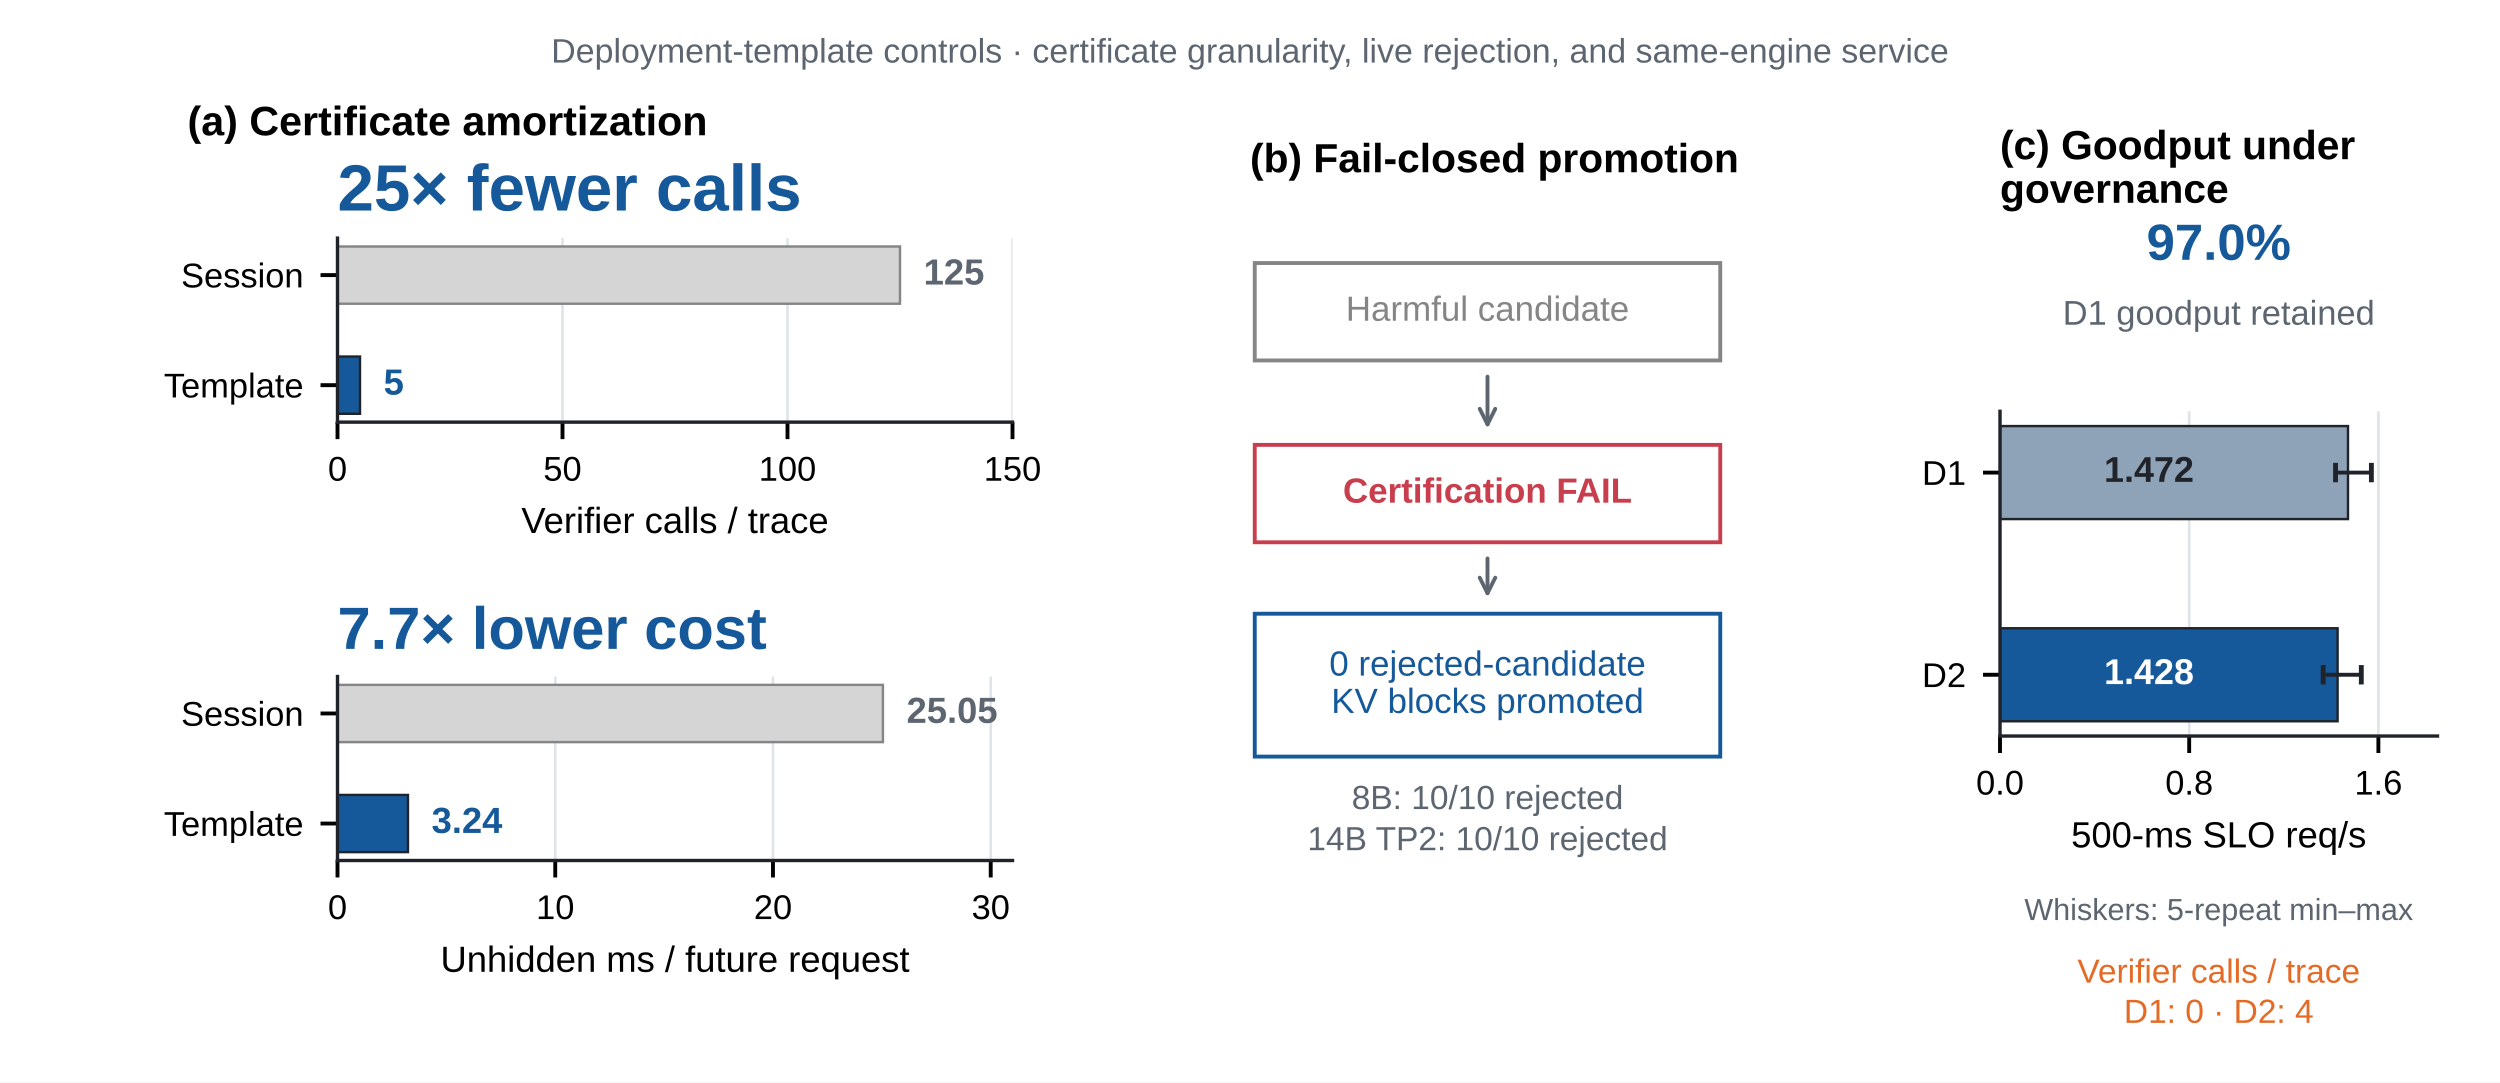
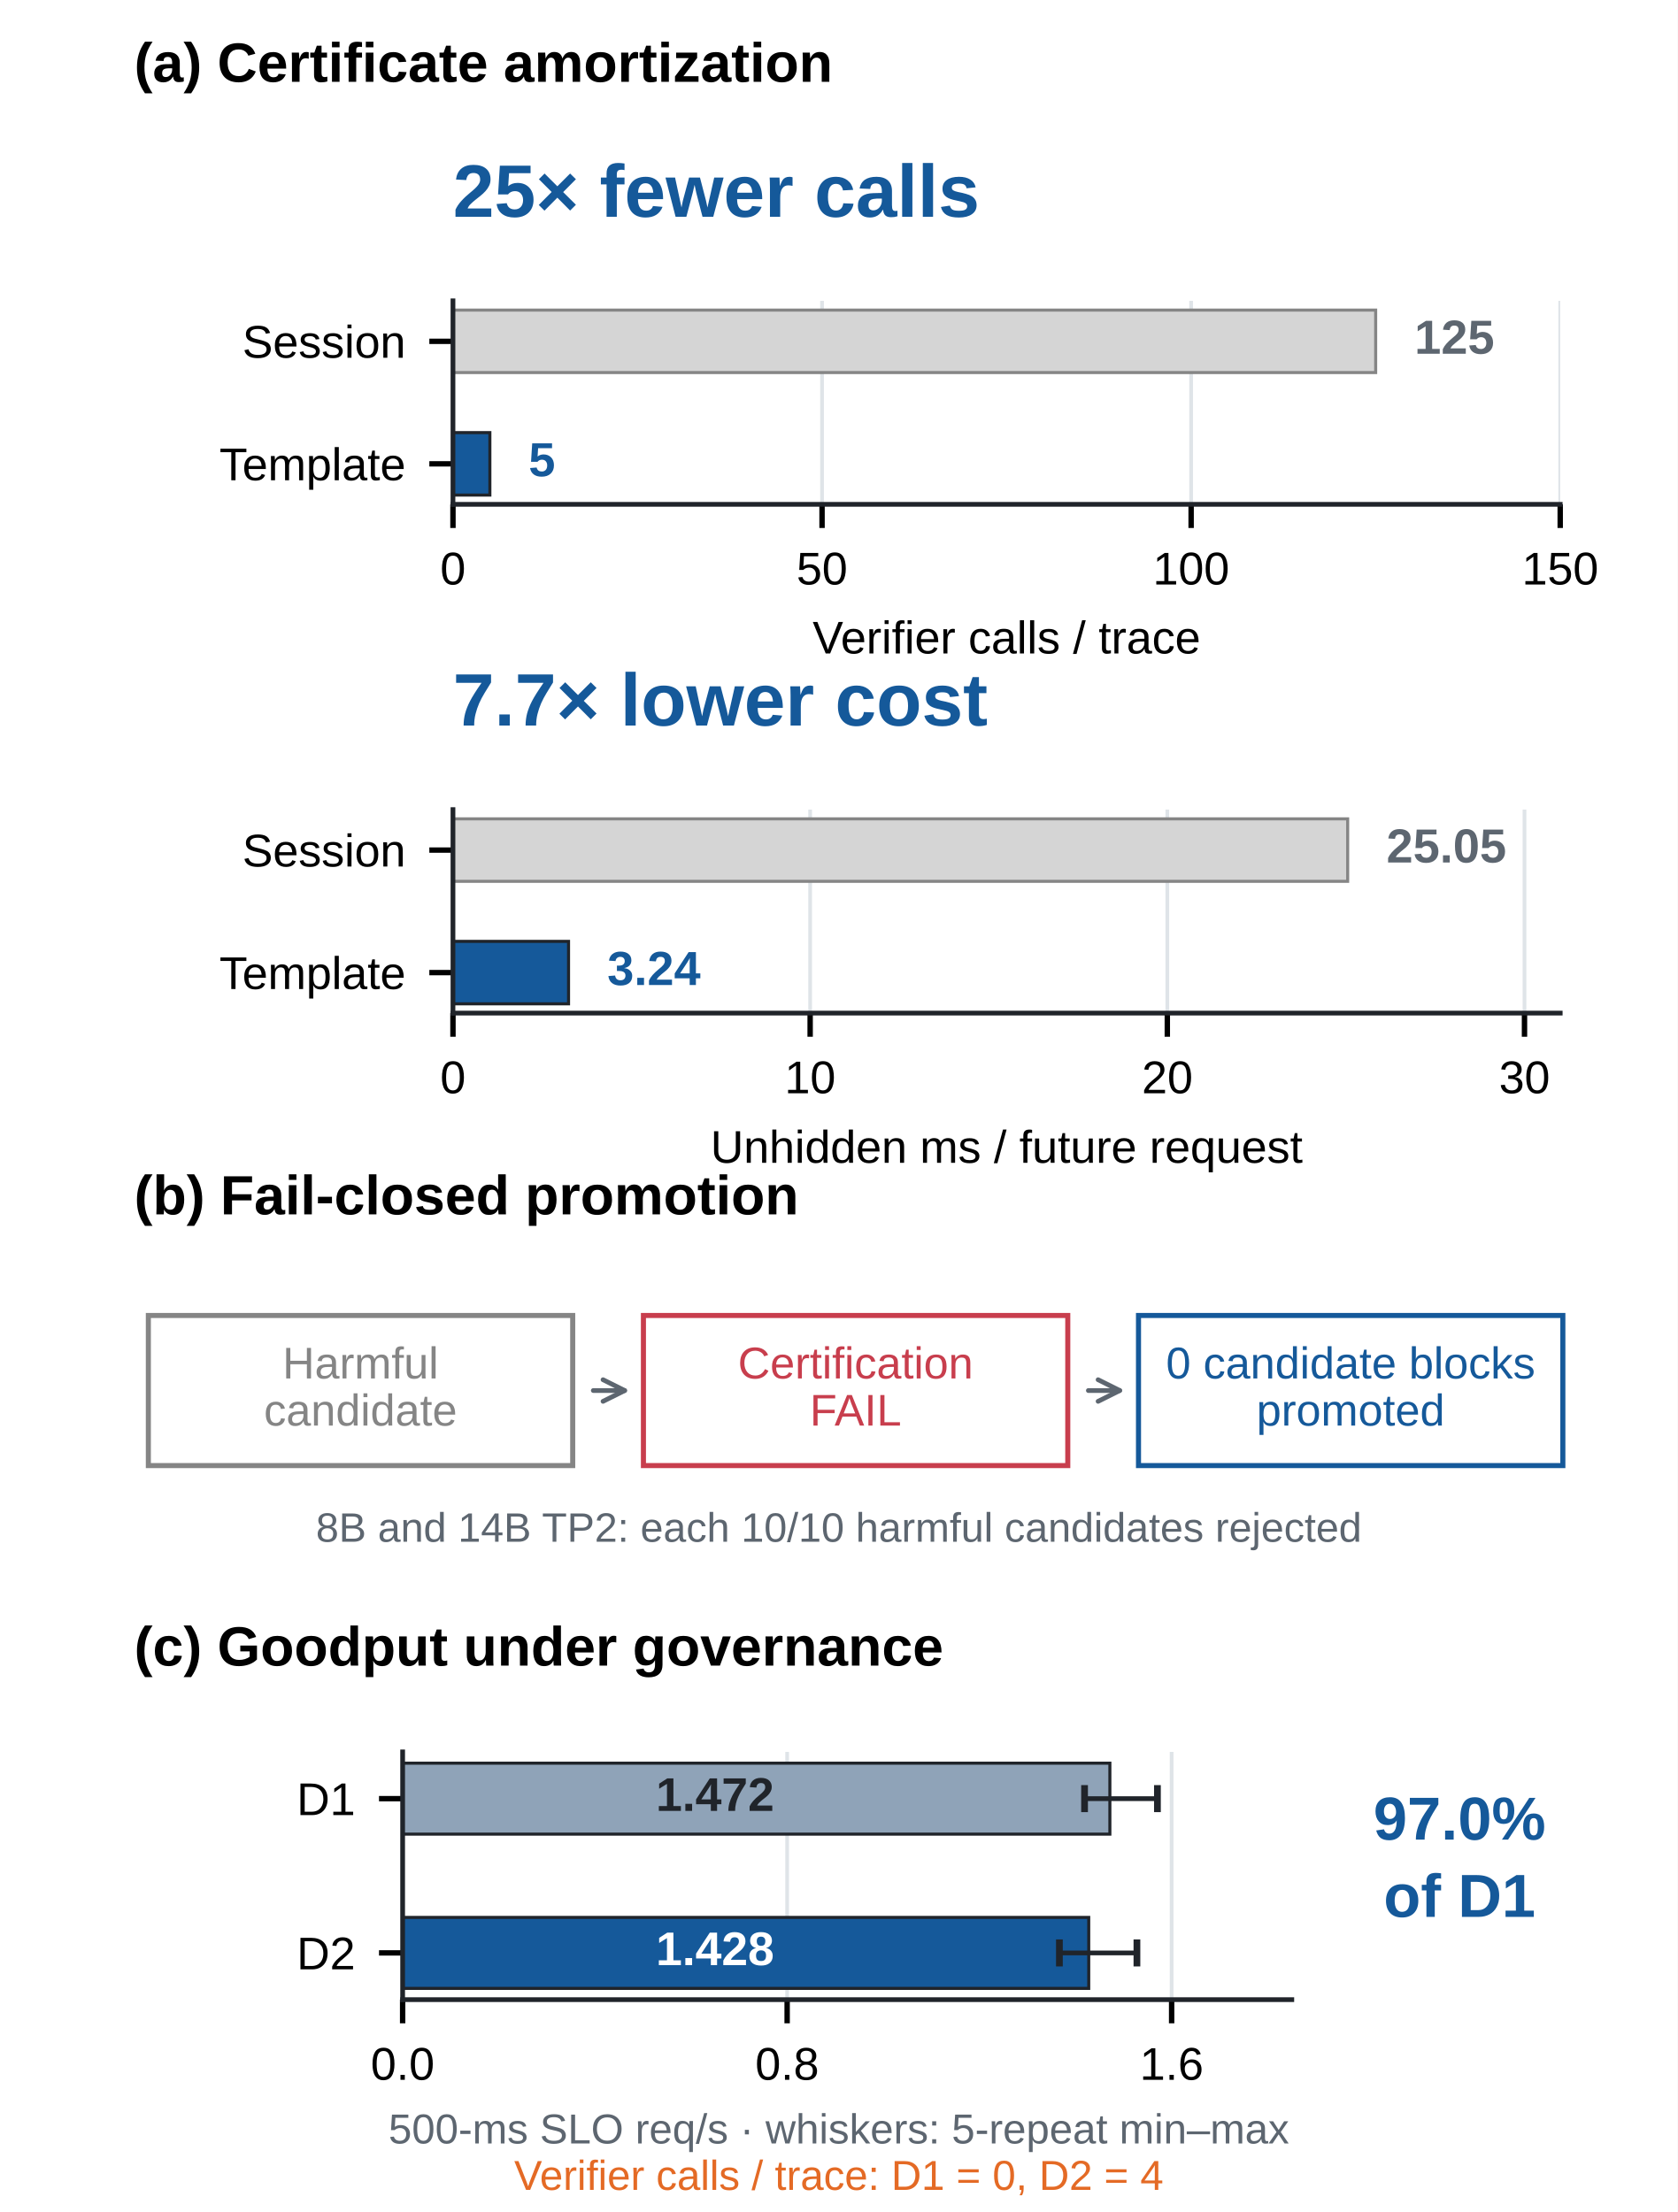
- <svg xmlns="http://www.w3.org/2000/svg" xmlns:xlink="http://www.w3.org/1999/xlink" width="515.52pt" height="223.2pt" viewBox="0 0 515.52 223.2" version="1.1">
+ <svg xmlns="http://www.w3.org/2000/svg" xmlns:xlink="http://www.w3.org/1999/xlink" width="248.4pt" height="327.6pt" viewBox="0 0 248.4 327.6" version="1.1">
  <defs>
    <style type="text/css">*{stroke-linejoin: round; stroke-linecap: butt}</style>
  </defs>
  <g id="figure_1">
    <g id="patch_1">
-       <path d="M 0 223.2 L 515.52 223.2 L 515.52 0 L 0 0 z " style="fill: #ffffff" />
+       <path d="M 0 327.6 L 248.4 327.6 L 248.4 0 L 0 0 z " style="fill: #ffffff" />
    </g>
    <g id="axes_1">
      <g id="patch_2">
-         <path d="M 69.595 87.048 L 208.786 87.048 L 208.786 49.104 L 69.595 49.104 z " style="fill: #ffffff" />
+         <path d="M 67.068 74.693 L 231.012 74.693 L 231.012 44.554 L 67.068 44.554 z " style="fill: #ffffff" />
      </g>
      <g id="matplotlib.axis_1">
        <g id="xtick_1">
          <g id="line2d_1">
-             <path d="M 69.595 87.048 L 69.595 49.104 " clip-path="url(#p6c7be4e665)" style="fill: none; stroke: #dfe4e8; stroke-width: 0.55; stroke-linecap: square" />
+             <path d="M 67.068 74.693 L 67.068 44.554 " clip-path="url(#p8535d02695)" style="fill: none; stroke: #dfe4e8; stroke-width: 0.55; stroke-linecap: square" />
          </g>
          <g id="line2d_2">
            <defs>
-               <path id="mb047fa1517" d="M 0 0 L 0 3.5 " style="stroke: #000000; stroke-width: 0.8" />
+               <path id="m43509a1892" d="M 0 0 L 0 3.5 " style="stroke: #000000; stroke-width: 0.8" />
            </defs>
            <g>
-               <use xlink:href="#mb047fa1517" x="69.595" y="87.048" style="stroke: #000000; stroke-width: 0.8" />
+               <use xlink:href="#m43509a1892" x="67.068" y="74.693" style="stroke: #000000; stroke-width: 0.8" />
            </g>
          </g>
          <g id="text_1">
-             <text style="font-size: 7.1px; font-family: 'Arial', 'Helvetica', 'DejaVu Sans', sans-serif; text-anchor: middle" x="69.595" y="99.13" transform="rotate(-0 69.5952 99.13005)">0</text>
+             <text style="font-size: 6.8px; font-family: 'Arial', 'Helvetica', 'DejaVu Sans', sans-serif; text-anchor: middle" x="67.068" y="86.56" transform="rotate(-0 67.068 86.56011)">0</text>
          </g>
        </g>
        <g id="xtick_2">
          <g id="line2d_3">
-             <path d="M 115.992 87.048 L 115.992 49.104 " clip-path="url(#p6c7be4e665)" style="fill: none; stroke: #dfe4e8; stroke-width: 0.55; stroke-linecap: square" />
+             <path d="M 121.716 74.693 L 121.716 44.554 " clip-path="url(#p8535d02695)" style="fill: none; stroke: #dfe4e8; stroke-width: 0.55; stroke-linecap: square" />
          </g>
          <g id="line2d_4">
            <g>
-               <use xlink:href="#mb047fa1517" x="115.992" y="87.048" style="stroke: #000000; stroke-width: 0.8" />
+               <use xlink:href="#m43509a1892" x="121.716" y="74.693" style="stroke: #000000; stroke-width: 0.8" />
            </g>
          </g>
          <g id="text_2">
-             <text style="font-size: 7.1px; font-family: 'Arial', 'Helvetica', 'DejaVu Sans', sans-serif; text-anchor: middle" x="115.992" y="99.13" transform="rotate(-0 115.992 99.13005)">50</text>
+             <text style="font-size: 6.8px; font-family: 'Arial', 'Helvetica', 'DejaVu Sans', sans-serif; text-anchor: middle" x="121.716" y="86.56" transform="rotate(-0 121.716 86.56011)">50</text>
          </g>
        </g>
        <g id="xtick_3">
          <g id="line2d_5">
-             <path d="M 162.389 87.048 L 162.389 49.104 " clip-path="url(#p6c7be4e665)" style="fill: none; stroke: #dfe4e8; stroke-width: 0.55; stroke-linecap: square" />
+             <path d="M 176.364 74.693 L 176.364 44.554 " clip-path="url(#p8535d02695)" style="fill: none; stroke: #dfe4e8; stroke-width: 0.55; stroke-linecap: square" />
          </g>
          <g id="line2d_6">
            <g>
-               <use xlink:href="#mb047fa1517" x="162.389" y="87.048" style="stroke: #000000; stroke-width: 0.8" />
+               <use xlink:href="#m43509a1892" x="176.364" y="74.693" style="stroke: #000000; stroke-width: 0.8" />
            </g>
          </g>
          <g id="text_3">
-             <text style="font-size: 7.1px; font-family: 'Arial', 'Helvetica', 'DejaVu Sans', sans-serif; text-anchor: middle" x="162.389" y="99.13" transform="rotate(-0 162.3888 99.13005)">100</text>
+             <text style="font-size: 6.8px; font-family: 'Arial', 'Helvetica', 'DejaVu Sans', sans-serif; text-anchor: middle" x="176.364" y="86.56" transform="rotate(-0 176.364 86.56011)">100</text>
          </g>
        </g>
        <g id="xtick_4">
          <g id="line2d_7">
-             <path d="M 208.786 87.048 L 208.786 49.104 " clip-path="url(#p6c7be4e665)" style="fill: none; stroke: #dfe4e8; stroke-width: 0.55; stroke-linecap: square" />
+             <path d="M 231.012 74.693 L 231.012 44.554 " clip-path="url(#p8535d02695)" style="fill: none; stroke: #dfe4e8; stroke-width: 0.55; stroke-linecap: square" />
          </g>
          <g id="line2d_8">
            <g>
-               <use xlink:href="#mb047fa1517" x="208.786" y="87.048" style="stroke: #000000; stroke-width: 0.8" />
+               <use xlink:href="#m43509a1892" x="231.012" y="74.693" style="stroke: #000000; stroke-width: 0.8" />
            </g>
          </g>
          <g id="text_4">
-             <text style="font-size: 7.1px; font-family: 'Arial', 'Helvetica', 'DejaVu Sans', sans-serif; text-anchor: middle" x="208.786" y="99.13" transform="rotate(-0 208.7856 99.13005)">150</text>
+             <text style="font-size: 6.8px; font-family: 'Arial', 'Helvetica', 'DejaVu Sans', sans-serif; text-anchor: middle" x="231.012" y="86.56" transform="rotate(-0 231.012 86.56011)">150</text>
          </g>
        </g>
        <g id="text_5">
-           <text style="font-size: 7.5px; font-family: 'Arial', 'Helvetica', 'DejaVu Sans', sans-serif; text-anchor: middle" x="139.19" y="109.91" transform="rotate(-0 139.1904 109.9095)">Verifier calls / trace</text>
+           <text style="font-size: 6.8px; font-family: 'Arial', 'Helvetica', 'DejaVu Sans', sans-serif; text-anchor: middle" x="149.04" y="96.779" transform="rotate(-0 149.04 96.77893)">Verifier calls / trace</text>
        </g>
      </g>
      <g id="matplotlib.axis_2">
        <g id="ytick_1">
          <g id="line2d_9">
            <defs>
-               <path id="mfd7babc6c6" d="M 0 0 L -3.5 0 " style="stroke: #000000; stroke-width: 0.8" />
+               <path id="m77e191ebe3" d="M 0 0 L -3.5 0 " style="stroke: #000000; stroke-width: 0.8" />
            </defs>
            <g>
-               <use xlink:href="#mfd7babc6c6" x="69.595" y="56.729" style="stroke: #000000; stroke-width: 0.8" />
+               <use xlink:href="#m77e191ebe3" x="67.068" y="50.551" style="stroke: #000000; stroke-width: 0.8" />
            </g>
          </g>
          <g id="text_6">
-             <text style="font-size: 7.1px; font-family: 'Arial', 'Helvetica', 'DejaVu Sans', sans-serif; text-anchor: end" x="62.595" y="59.27" transform="rotate(-0 62.5952 59.27013)">Session</text>
+             <text style="font-size: 6.8px; font-family: 'Arial', 'Helvetica', 'DejaVu Sans', sans-serif; text-anchor: end" x="60.068" y="52.984" transform="rotate(-0 60.068 52.98425)">Session</text>
          </g>
        </g>
        <g id="ytick_2">
          <g id="line2d_10">
            <g>
-               <use xlink:href="#mfd7babc6c6" x="69.595" y="79.423" style="stroke: #000000; stroke-width: 0.8" />
+               <use xlink:href="#m77e191ebe3" x="67.068" y="68.696" style="stroke: #000000; stroke-width: 0.8" />
            </g>
          </g>
          <g id="text_7">
-             <text style="font-size: 7.1px; font-family: 'Arial', 'Helvetica', 'DejaVu Sans', sans-serif; text-anchor: end" x="62.595" y="81.964" transform="rotate(-0 62.5952 81.96391)">Template</text>
+             <text style="font-size: 6.8px; font-family: 'Arial', 'Helvetica', 'DejaVu Sans', sans-serif; text-anchor: end" x="60.068" y="71.129" transform="rotate(-0 60.068 71.12946)">Template</text>
          </g>
        </g>
      </g>
      <g id="patch_3">
-         <path d="M 69.595 62.629 L 185.587 62.629 L 185.587 50.829 L 69.595 50.829 z " clip-path="url(#p6c7be4e665)" style="fill: #d5d5d5; stroke: #858585; stroke-width: 0.5; stroke-linejoin: miter" />
+         <path d="M 67.068 55.178 L 203.688 55.178 L 203.688 45.924 L 67.068 45.924 z " clip-path="url(#p8535d02695)" style="fill: #d5d5d5; stroke: #858585; stroke-width: 0.45; stroke-linejoin: miter" />
      </g>
      <g id="patch_4">
-         <path d="M 69.595 85.323 L 74.235 85.323 L 74.235 73.523 L 69.595 73.523 z " clip-path="url(#p6c7be4e665)" style="fill: #15599a; stroke: #20242a; stroke-width: 0.5; stroke-linejoin: miter" />
+         <path d="M 67.068 73.323 L 72.533 73.323 L 72.533 64.069 L 67.068 64.069 z " clip-path="url(#p8535d02695)" style="fill: #15599a; stroke: #20242a; stroke-width: 0.45; stroke-linejoin: miter" />
      </g>
      <g id="patch_5">
-         <path d="M 69.595 87.048 L 69.595 49.104 " style="fill: none; stroke: #20242a; stroke-width: 0.7; stroke-linejoin: miter; stroke-linecap: square" />
+         <path d="M 67.068 74.693 L 67.068 44.554 " style="fill: none; stroke: #20242a; stroke-width: 0.7; stroke-linejoin: miter; stroke-linecap: square" />
      </g>
      <g id="patch_6">
-         <path d="M 69.595 87.048 L 208.786 87.048 " style="fill: none; stroke: #20242a; stroke-width: 0.7; stroke-linejoin: miter; stroke-linecap: square" />
+         <path d="M 67.068 74.693 L 231.012 74.693 " style="fill: none; stroke: #20242a; stroke-width: 0.7; stroke-linejoin: miter; stroke-linecap: square" />
      </g>
      <g id="text_8">
-         <text style="font-weight: 700; font-size: 7.5px; font-family: 'Arial', 'Helvetica', 'DejaVu Sans', sans-serif; text-anchor: start; fill: #5d6670" x="190.459" y="58.673" transform="rotate(-0 190.4589 58.67325)">125</text>
+         <text style="font-weight: 700; font-size: 7.1px; font-family: 'Arial', 'Helvetica', 'DejaVu Sans', sans-serif; text-anchor: start; fill: #5d6670" x="209.426" y="52.391" transform="rotate(-0 209.426 52.39105)">125</text>
      </g>
      <g id="text_9">
-         <text style="font-weight: 700; font-size: 7.5px; font-family: 'Arial', 'Helvetica', 'DejaVu Sans', sans-serif; text-anchor: start; fill: #15599a" x="79.107" y="81.367" transform="rotate(-0 79.10654 81.36703)">5</text>
-       </g>
-       <g id="text_10">
-         <text style="font-weight: 700; font-size: 13.5px; font-family: 'Arial', 'Helvetica', 'DejaVu Sans', sans-serif; text-anchor: start; fill: #15599a" x="69.595" y="43.412" transform="rotate(-0 69.5952 43.4124)">25× fewer calls</text>
+         <text style="font-weight: 700; font-size: 7.1px; font-family: 'Arial', 'Helvetica', 'DejaVu Sans', sans-serif; text-anchor: start; fill: #15599a" x="78.271" y="70.536" transform="rotate(-0 78.27084 70.53626)">5</text>
      </g>
    </g>
    <g id="axes_2">
      <g id="patch_7">
-         <path d="M 69.595 177.444 L 208.786 177.444 L 208.786 139.5 L 69.595 139.5 z " style="fill: #ffffff" />
+         <path d="M 67.068 150.041 L 231.012 150.041 L 231.012 119.902 L 67.068 119.902 z " style="fill: #ffffff" />
      </g>
      <g id="matplotlib.axis_3">
        <g id="xtick_5">
          <g id="line2d_11">
-             <path d="M 69.595 177.444 L 69.595 139.5 " clip-path="url(#p85c3070353)" style="fill: none; stroke: #dfe4e8; stroke-width: 0.55; stroke-linecap: square" />
+             <path d="M 67.068 150.041 L 67.068 119.902 " clip-path="url(#pfb1936b57d)" style="fill: none; stroke: #dfe4e8; stroke-width: 0.55; stroke-linecap: square" />
          </g>
          <g id="line2d_12">
            <g>
-               <use xlink:href="#mb047fa1517" x="69.595" y="177.444" style="stroke: #000000; stroke-width: 0.8" />
-             </g>
-           </g>
-           <g id="text_11">
-             <text style="font-size: 7.1px; font-family: 'Arial', 'Helvetica', 'DejaVu Sans', sans-serif; text-anchor: middle" x="69.595" y="189.526" transform="rotate(-0 69.5952 189.526)">0</text>
+               <use xlink:href="#m43509a1892" x="67.068" y="150.041" style="stroke: #000000; stroke-width: 0.8" />
+             </g>
+           </g>
+           <g id="text_10">
+             <text style="font-size: 6.8px; font-family: 'Arial', 'Helvetica', 'DejaVu Sans', sans-serif; text-anchor: middle" x="67.068" y="161.908" transform="rotate(-0 67.068 161.9081)">0</text>
          </g>
        </g>
        <g id="xtick_6">
          <g id="line2d_13">
-             <path d="M 114.495 177.444 L 114.495 139.5 " clip-path="url(#p85c3070353)" style="fill: none; stroke: #dfe4e8; stroke-width: 0.55; stroke-linecap: square" />
+             <path d="M 119.953 150.041 L 119.953 119.902 " clip-path="url(#pfb1936b57d)" style="fill: none; stroke: #dfe4e8; stroke-width: 0.55; stroke-linecap: square" />
          </g>
          <g id="line2d_14">
            <g>
-               <use xlink:href="#mb047fa1517" x="114.495" y="177.444" style="stroke: #000000; stroke-width: 0.8" />
-             </g>
-           </g>
-           <g id="text_12">
-             <text style="font-size: 7.1px; font-family: 'Arial', 'Helvetica', 'DejaVu Sans', sans-serif; text-anchor: middle" x="114.495" y="189.526" transform="rotate(-0 114.4953 189.526)">10</text>
+               <use xlink:href="#m43509a1892" x="119.953" y="150.041" style="stroke: #000000; stroke-width: 0.8" />
+             </g>
+           </g>
+           <g id="text_11">
+             <text style="font-size: 6.8px; font-family: 'Arial', 'Helvetica', 'DejaVu Sans', sans-serif; text-anchor: middle" x="119.953" y="161.908" transform="rotate(-0 119.9532 161.9081)">10</text>
          </g>
        </g>
        <g id="xtick_7">
          <g id="line2d_15">
-             <path d="M 159.395 177.444 L 159.395 139.5 " clip-path="url(#p85c3070353)" style="fill: none; stroke: #dfe4e8; stroke-width: 0.55; stroke-linecap: square" />
+             <path d="M 172.838 150.041 L 172.838 119.902 " clip-path="url(#pfb1936b57d)" style="fill: none; stroke: #dfe4e8; stroke-width: 0.55; stroke-linecap: square" />
          </g>
          <g id="line2d_16">
            <g>
-               <use xlink:href="#mb047fa1517" x="159.395" y="177.444" style="stroke: #000000; stroke-width: 0.8" />
-             </g>
-           </g>
-           <g id="text_13">
-             <text style="font-size: 7.1px; font-family: 'Arial', 'Helvetica', 'DejaVu Sans', sans-serif; text-anchor: middle" x="159.395" y="189.526" transform="rotate(-0 159.3955 189.526)">20</text>
+               <use xlink:href="#m43509a1892" x="172.838" y="150.041" style="stroke: #000000; stroke-width: 0.8" />
+             </g>
+           </g>
+           <g id="text_12">
+             <text style="font-size: 6.8px; font-family: 'Arial', 'Helvetica', 'DejaVu Sans', sans-serif; text-anchor: middle" x="172.838" y="161.908" transform="rotate(-0 172.8383 161.9081)">20</text>
          </g>
        </g>
        <g id="xtick_8">
          <g id="line2d_17">
-             <path d="M 204.296 177.444 L 204.296 139.5 " clip-path="url(#p85c3070353)" style="fill: none; stroke: #dfe4e8; stroke-width: 0.55; stroke-linecap: square" />
+             <path d="M 225.723 150.041 L 225.723 119.902 " clip-path="url(#pfb1936b57d)" style="fill: none; stroke: #dfe4e8; stroke-width: 0.55; stroke-linecap: square" />
          </g>
          <g id="line2d_18">
            <g>
-               <use xlink:href="#mb047fa1517" x="204.296" y="177.444" style="stroke: #000000; stroke-width: 0.8" />
-             </g>
-           </g>
-           <g id="text_14">
-             <text style="font-size: 7.1px; font-family: 'Arial', 'Helvetica', 'DejaVu Sans', sans-serif; text-anchor: middle" x="204.296" y="189.526" transform="rotate(-0 204.2956 189.526)">30</text>
-           </g>
-         </g>
-         <g id="text_15">
-           <text style="font-size: 7.5px; font-family: 'Arial', 'Helvetica', 'DejaVu Sans', sans-serif; text-anchor: middle" x="139.19" y="200.397" transform="rotate(-0 139.1904 200.3969)">Unhidden ms / future request</text>
+               <use xlink:href="#m43509a1892" x="225.723" y="150.041" style="stroke: #000000; stroke-width: 0.8" />
+             </g>
+           </g>
+           <g id="text_13">
+             <text style="font-size: 6.8px; font-family: 'Arial', 'Helvetica', 'DejaVu Sans', sans-serif; text-anchor: middle" x="225.723" y="161.908" transform="rotate(-0 225.7235 161.9081)">30</text>
+           </g>
+         </g>
+         <g id="text_14">
+           <text style="font-size: 6.8px; font-family: 'Arial', 'Helvetica', 'DejaVu Sans', sans-serif; text-anchor: middle" x="149.04" y="172.21" transform="rotate(-0 149.04 172.2098)">Unhidden ms / future request</text>
        </g>
      </g>
      <g id="matplotlib.axis_4">
        <g id="ytick_3">
          <g id="line2d_19">
            <g>
-               <use xlink:href="#mfd7babc6c6" x="69.595" y="147.125" style="stroke: #000000; stroke-width: 0.8" />
-             </g>
-           </g>
-           <g id="text_16">
-             <text style="font-size: 7.1px; font-family: 'Arial', 'Helvetica', 'DejaVu Sans', sans-serif; text-anchor: end" x="62.595" y="149.666" transform="rotate(-0 62.5952 149.6661)">Session</text>
+               <use xlink:href="#m77e191ebe3" x="67.068" y="125.899" style="stroke: #000000; stroke-width: 0.8" />
+             </g>
+           </g>
+           <g id="text_15">
+             <text style="font-size: 6.8px; font-family: 'Arial', 'Helvetica', 'DejaVu Sans', sans-serif; text-anchor: end" x="60.068" y="128.332" transform="rotate(-0 60.068 128.3322)">Session</text>
          </g>
        </g>
        <g id="ytick_4">
          <g id="line2d_20">
            <g>
-               <use xlink:href="#mfd7babc6c6" x="69.595" y="169.819" style="stroke: #000000; stroke-width: 0.8" />
-             </g>
-           </g>
-           <g id="text_17">
-             <text style="font-size: 7.1px; font-family: 'Arial', 'Helvetica', 'DejaVu Sans', sans-serif; text-anchor: end" x="62.595" y="172.36" transform="rotate(-0 62.5952 172.3599)">Template</text>
+               <use xlink:href="#m77e191ebe3" x="67.068" y="144.044" style="stroke: #000000; stroke-width: 0.8" />
+             </g>
+           </g>
+           <g id="text_16">
+             <text style="font-size: 6.8px; font-family: 'Arial', 'Helvetica', 'DejaVu Sans', sans-serif; text-anchor: end" x="60.068" y="146.477" transform="rotate(-0 60.068 146.4775)">Template</text>
          </g>
        </g>
      </g>
      <g id="patch_8">
-         <path d="M 69.595 153.025 L 182.067 153.025 L 182.067 141.225 L 69.595 141.225 z " clip-path="url(#p85c3070353)" style="fill: #d5d5d5; stroke: #858585; stroke-width: 0.5; stroke-linejoin: miter" />
+         <path d="M 67.068 130.526 L 199.541 130.526 L 199.541 121.272 L 67.068 121.272 z " clip-path="url(#pfb1936b57d)" style="fill: #d5d5d5; stroke: #858585; stroke-width: 0.45; stroke-linejoin: miter" />
      </g>
      <g id="patch_9">
-         <path d="M 69.595 175.719 L 84.125 175.719 L 84.125 163.919 L 69.595 163.919 z " clip-path="url(#p85c3070353)" style="fill: #15599a; stroke: #20242a; stroke-width: 0.5; stroke-linejoin: miter" />
+         <path d="M 67.068 148.671 L 84.182 148.671 L 84.182 139.417 L 67.068 139.417 z " clip-path="url(#pfb1936b57d)" style="fill: #15599a; stroke: #20242a; stroke-width: 0.45; stroke-linejoin: miter" />
      </g>
      <g id="patch_10">
-         <path d="M 69.595 177.444 L 69.595 139.5 " style="fill: none; stroke: #20242a; stroke-width: 0.7; stroke-linejoin: miter; stroke-linecap: square" />
+         <path d="M 67.068 150.041 L 67.068 119.902 " style="fill: none; stroke: #20242a; stroke-width: 0.7; stroke-linejoin: miter; stroke-linecap: square" />
      </g>
      <g id="patch_11">
-         <path d="M 69.595 177.444 L 208.786 177.444 " style="fill: none; stroke: #20242a; stroke-width: 0.7; stroke-linejoin: miter; stroke-linecap: square" />
+         <path d="M 67.068 150.041 L 231.012 150.041 " style="fill: none; stroke: #20242a; stroke-width: 0.7; stroke-linejoin: miter; stroke-linecap: square" />
+       </g>
+       <g id="text_17">
+         <text style="font-weight: 700; font-size: 7.1px; font-family: 'Arial', 'Helvetica', 'DejaVu Sans', sans-serif; text-anchor: start; fill: #5d6670" x="205.279" y="127.739" transform="rotate(-0 205.2795 127.739)">25.05</text>
      </g>
      <g id="text_18">
-         <text style="font-weight: 700; font-size: 7.5px; font-family: 'Arial', 'Helvetica', 'DejaVu Sans', sans-serif; text-anchor: start; fill: #5d6670" x="186.938" y="149.069" transform="rotate(-0 186.9384 149.0693)">25.05</text>
-       </g>
-       <g id="text_19">
-         <text style="font-weight: 700; font-size: 7.5px; font-family: 'Arial', 'Helvetica', 'DejaVu Sans', sans-serif; text-anchor: start; fill: #15599a" x="88.997" y="171.763" transform="rotate(-0 88.99689 171.763)">3.24</text>
-       </g>
-       <g id="text_20">
-         <text style="font-weight: 700; font-size: 12.3px; font-family: 'Arial', 'Helvetica', 'DejaVu Sans', sans-serif; text-anchor: start; fill: #15599a" x="69.595" y="133.808" transform="rotate(-0 69.5952 133.8084)">7.7× lower cost</text>
+         <text style="font-weight: 700; font-size: 7.1px; font-family: 'Arial', 'Helvetica', 'DejaVu Sans', sans-serif; text-anchor: start; fill: #15599a" x="89.92" y="145.884" transform="rotate(-0 89.92008 145.8843)">3.24</text>
      </g>
    </g>
    <g id="axes_3">
      <g id="patch_12">
-         <path d="M 258.739 74.326 L 354.729 74.326 L 354.729 54.238 L 258.739 54.238 z " clip-path="url(#p6cc984cc0d)" style="fill: #ffffff; stroke: #858585; stroke-width: 0.8; stroke-linejoin: miter" />
+         <path d="M 21.966 217.055 L 84.797 217.055 L 84.797 194.824 L 21.966 194.824 z " clip-path="url(#p530f57794b)" style="fill: #ffffff; stroke: #858585; stroke-width: 0.75; stroke-linejoin: miter" />
      </g>
      <g id="patch_13">
-         <path d="M 258.739 111.823 L 354.729 111.823 L 354.729 91.735 L 258.739 91.735 z " clip-path="url(#p6cc984cc0d)" style="fill: #ffffff; stroke: #c83e4d; stroke-width: 0.8; stroke-linejoin: miter" />
+         <path d="M 95.269 217.055 L 158.099 217.055 L 158.099 194.824 L 95.269 194.824 z " clip-path="url(#p530f57794b)" style="fill: #ffffff; stroke: #c83e4d; stroke-width: 0.75; stroke-linejoin: miter" />
      </g>
      <g id="patch_14">
-         <path d="M 258.739 156.017 L 354.729 156.017 L 354.729 126.554 L 258.739 126.554 z " clip-path="url(#p6cc984cc0d)" style="fill: #ffffff; stroke: #15599a; stroke-width: 0.8; stroke-linejoin: miter" />
+         <path d="M 168.571 217.055 L 231.402 217.055 L 231.402 194.824 L 168.571 194.824 z " clip-path="url(#p530f57794b)" style="fill: #ffffff; stroke: #15599a; stroke-width: 0.75; stroke-linejoin: miter" />
+       </g>
+       <g id="text_19">
+         <text style="font-size: 6.6px; font-family: 'Arial', 'Helvetica', 'DejaVu Sans', sans-serif; fill: #858585" transform="translate(41.83062 204.155)">Harmful</text>
+         <text style="font-size: 6.6px; font-family: 'Arial', 'Helvetica', 'DejaVu Sans', sans-serif; fill: #858585" transform="translate(39.07099 211.1358)">candidate</text>
+       </g>
+       <g id="patch_15">
+         <path d="M 87.846 205.939 Q 90.559 205.939 92.489 205.939 " style="fill: none; stroke: #5d6670; stroke-width: 0.7; stroke-linecap: round" />
+         <path d="M 89.289 204.339 L 92.489 205.939 L 89.289 207.539 " style="fill: none; stroke: #5d6670; stroke-width: 0.7; stroke-linecap: round" />
+       </g>
+       <g id="text_20">
+         <text style="font-size: 6.6px; font-family: 'Arial', 'Helvetica', 'DejaVu Sans', sans-serif; fill: #c83e4d" transform="translate(109.2615 204.155)">Certification</text>
+         <text style="font-size: 6.6px; font-family: 'Arial', 'Helvetica', 'DejaVu Sans', sans-serif; fill: #c83e4d" transform="translate(119.8968 211.1358)">FAIL</text>
+       </g>
+       <g id="patch_16">
+         <path d="M 161.148 205.939 Q 163.861 205.939 165.791 205.939 " style="fill: none; stroke: #5d6670; stroke-width: 0.7; stroke-linecap: round" />
+         <path d="M 162.591 204.339 L 165.791 205.939 L 162.591 207.539 " style="fill: none; stroke: #5d6670; stroke-width: 0.7; stroke-linecap: round" />
      </g>
      <g id="text_21">
-         <text style="font-size: 7.2px; font-family: 'Arial', 'Helvetica', 'DejaVu Sans', sans-serif; text-anchor: middle; fill: #858585" x="306.734" y="66.143" transform="rotate(-0 306.7344 66.14291)">Harmful candidate</text>
-       </g>
-       <g id="text_22">
-         <text style="font-weight: 700; font-size: 7.2px; font-family: 'Arial', 'Helvetica', 'DejaVu Sans', sans-serif; text-anchor: middle; fill: #c83e4d" x="306.734" y="103.646" transform="rotate(-0 306.7344 103.6456)">Certification FAIL</text>
-       </g>
-       <g id="text_23">
-         <text style="font-size: 7.2px; font-family: 'Arial', 'Helvetica', 'DejaVu Sans', sans-serif; fill: #15599a" transform="translate(274.1156 139.3077)">0 rejected-candidate</text>
-         <text style="font-size: 7.2px; font-family: 'Arial', 'Helvetica', 'DejaVu Sans', sans-serif; fill: #15599a" transform="translate(274.5206 147.0075)">KV blocks promoted</text>
-       </g>
-       <g id="patch_15">
-         <path d="M 306.734 77.668 Q 306.734 83.033 306.734 87.504 " style="fill: none; stroke: #5d6670; stroke-width: 0.8; stroke-linecap: round" />
-         <path d="M 308.334 84.304 L 306.734 87.504 L 305.134 84.304 " style="fill: none; stroke: #5d6670; stroke-width: 0.8; stroke-linecap: round" />
-       </g>
-       <g id="patch_16">
-         <path d="M 306.734 115.16 Q 306.734 119.189 306.734 122.323 " style="fill: none; stroke: #5d6670; stroke-width: 0.8; stroke-linecap: round" />
-         <path d="M 308.334 119.123 L 306.734 122.323 L 305.134 119.123 " style="fill: none; stroke: #5d6670; stroke-width: 0.8; stroke-linecap: round" />
-       </g>
-       <g id="text_24">
-         <text style="font-size: 6.9px; font-family: 'Arial', 'Helvetica', 'DejaVu Sans', sans-serif; fill: #5d6670" transform="translate(278.7339 166.8378)">8B: 10/10 rejected</text>
-         <text style="font-size: 6.9px; font-family: 'Arial', 'Helvetica', 'DejaVu Sans', sans-serif; fill: #5d6670" transform="translate(269.5903 175.3222)">14B TP2: 10/10 rejected</text>
-       </g>
-       <g id="text_25">
-         <text style="font-weight: 700; font-size: 8.4px; font-family: 'Arial', 'Helvetica', 'DejaVu Sans', sans-serif; text-anchor: start" x="257.76" y="35.524" transform="rotate(-0 257.76 35.524)">(b) Fail-closed promotion</text>
+         <text style="font-size: 6.6px; font-family: 'Arial', 'Helvetica', 'DejaVu Sans', sans-serif; fill: #15599a" transform="translate(172.6536 204.155)">0 candidate blocks</text>
+         <text style="font-size: 6.6px; font-family: 'Arial', 'Helvetica', 'DejaVu Sans', sans-serif; fill: #15599a" transform="translate(186.0464 211.1358)">promoted</text>
      </g>
    </g>
    <g id="axes_4">
      <g id="patch_17">
-         <path d="M 412.416 151.776 L 502.632 151.776 L 502.632 84.816 L 412.416 84.816 z " style="fill: #ffffff" />
+         <path d="M 59.616 296.15 L 191.268 296.15 L 191.268 259.459 L 59.616 259.459 z " style="fill: #ffffff" />
      </g>
      <g id="matplotlib.axis_5">
        <g id="xtick_9">
          <g id="line2d_21">
-             <path d="M 412.416 151.776 L 412.416 84.816 " clip-path="url(#p435fa03070)" style="fill: none; stroke: #dfe4e8; stroke-width: 0.55; stroke-linecap: square" />
+             <path d="M 59.616 296.15 L 59.616 259.459 " clip-path="url(#pb35f5b5956)" style="fill: none; stroke: #dfe4e8; stroke-width: 0.55; stroke-linecap: square" />
          </g>
          <g id="line2d_22">
            <g>
-               <use xlink:href="#mb047fa1517" x="412.416" y="151.776" style="stroke: #000000; stroke-width: 0.8" />
-             </g>
-           </g>
-           <g id="text_26">
-             <text style="font-size: 7.1px; font-family: 'Arial', 'Helvetica', 'DejaVu Sans', sans-serif; text-anchor: middle" x="412.416" y="163.858" transform="rotate(-0 412.416 163.858)">0.0</text>
+               <use xlink:href="#m43509a1892" x="59.616" y="296.15" style="stroke: #000000; stroke-width: 0.8" />
+             </g>
+           </g>
+           <g id="text_22">
+             <text style="font-size: 6.8px; font-family: 'Arial', 'Helvetica', 'DejaVu Sans', sans-serif; text-anchor: middle" x="59.616" y="308.018" transform="rotate(-0 59.616 308.0177)">0.0</text>
          </g>
        </g>
        <g id="xtick_10">
          <g id="line2d_23">
-             <path d="M 451.428 151.776 L 451.428 84.816 " clip-path="url(#p435fa03070)" style="fill: none; stroke: #dfe4e8; stroke-width: 0.55; stroke-linecap: square" />
+             <path d="M 116.547 296.15 L 116.547 259.459 " clip-path="url(#pb35f5b5956)" style="fill: none; stroke: #dfe4e8; stroke-width: 0.55; stroke-linecap: square" />
          </g>
          <g id="line2d_24">
            <g>
-               <use xlink:href="#mb047fa1517" x="451.428" y="151.776" style="stroke: #000000; stroke-width: 0.8" />
-             </g>
-           </g>
-           <g id="text_27">
-             <text style="font-size: 7.1px; font-family: 'Arial', 'Helvetica', 'DejaVu Sans', sans-serif; text-anchor: middle" x="451.428" y="163.858" transform="rotate(-0 451.4283 163.858)">0.8</text>
+               <use xlink:href="#m43509a1892" x="116.547" y="296.15" style="stroke: #000000; stroke-width: 0.8" />
+             </g>
+           </g>
+           <g id="text_23">
+             <text style="font-size: 6.8px; font-family: 'Arial', 'Helvetica', 'DejaVu Sans', sans-serif; text-anchor: middle" x="116.547" y="308.018" transform="rotate(-0 116.5466 308.0177)">0.8</text>
          </g>
        </g>
        <g id="xtick_11">
          <g id="line2d_25">
-             <path d="M 490.441 151.776 L 490.441 84.816 " clip-path="url(#p435fa03070)" style="fill: none; stroke: #dfe4e8; stroke-width: 0.55; stroke-linecap: square" />
+             <path d="M 173.477 296.15 L 173.477 259.459 " clip-path="url(#pb35f5b5956)" style="fill: none; stroke: #dfe4e8; stroke-width: 0.55; stroke-linecap: square" />
          </g>
          <g id="line2d_26">
            <g>
-               <use xlink:href="#mb047fa1517" x="490.441" y="151.776" style="stroke: #000000; stroke-width: 0.8" />
-             </g>
-           </g>
-           <g id="text_28">
-             <text style="font-size: 7.1px; font-family: 'Arial', 'Helvetica', 'DejaVu Sans', sans-serif; text-anchor: middle" x="490.441" y="163.858" transform="rotate(-0 490.4406 163.858)">1.6</text>
-           </g>
-         </g>
-         <g id="text_29">
-           <text style="font-size: 7.5px; font-family: 'Arial', 'Helvetica', 'DejaVu Sans', sans-serif; text-anchor: middle" x="457.524" y="174.734" transform="rotate(-0 457.524 174.7336)">500-ms SLO req/s</text>
+               <use xlink:href="#m43509a1892" x="173.477" y="296.15" style="stroke: #000000; stroke-width: 0.8" />
+             </g>
+           </g>
+           <g id="text_24">
+             <text style="font-size: 6.8px; font-family: 'Arial', 'Helvetica', 'DejaVu Sans', sans-serif; text-anchor: middle" x="173.477" y="308.018" transform="rotate(-0 173.4772 308.0177)">1.6</text>
+           </g>
        </g>
      </g>
      <g id="matplotlib.axis_6">
        <g id="ytick_5">
          <g id="line2d_27">
            <g>
-               <use xlink:href="#mfd7babc6c6" x="412.416" y="97.449" style="stroke: #000000; stroke-width: 0.8" />
-             </g>
-           </g>
-           <g id="text_30">
-             <text style="font-size: 7.1px; font-family: 'Arial', 'Helvetica', 'DejaVu Sans', sans-serif; text-anchor: end" x="405.416" y="99.99" transform="rotate(-0 405.416 99.9902)">D1</text>
+               <use xlink:href="#m77e191ebe3" x="59.616" y="266.382" style="stroke: #000000; stroke-width: 0.8" />
+             </g>
+           </g>
+           <g id="text_25">
+             <text style="font-size: 6.8px; font-family: 'Arial', 'Helvetica', 'DejaVu Sans', sans-serif; text-anchor: end" x="52.616" y="268.815" transform="rotate(-0 52.616 268.8153)">D1</text>
          </g>
        </g>
        <g id="ytick_6">
          <g id="line2d_28">
            <g>
-               <use xlink:href="#mfd7babc6c6" x="412.416" y="139.143" style="stroke: #000000; stroke-width: 0.8" />
-             </g>
-           </g>
-           <g id="text_31">
-             <text style="font-size: 7.1px; font-family: 'Arial', 'Helvetica', 'DejaVu Sans', sans-serif; text-anchor: end" x="405.416" y="141.684" transform="rotate(-0 405.416 141.6838)">D2</text>
+               <use xlink:href="#m77e191ebe3" x="59.616" y="289.228" style="stroke: #000000; stroke-width: 0.8" />
+             </g>
+           </g>
+           <g id="text_26">
+             <text style="font-size: 6.8px; font-family: 'Arial', 'Helvetica', 'DejaVu Sans', sans-serif; text-anchor: end" x="52.616" y="291.662" transform="rotate(-0 52.616 291.6616)">D2</text>
          </g>
        </g>
      </g>
      <g id="patch_18">
-         <path d="M 412.416 107.039 L 484.175 107.039 L 484.175 87.86 L 412.416 87.86 z " clip-path="url(#p435fa03070)" style="fill: #8fa3b8; stroke: #20242a; stroke-width: 0.5; stroke-linejoin: miter" />
+         <path d="M 59.616 271.636 L 164.333 271.636 L 164.333 261.127 L 59.616 261.127 z " clip-path="url(#pb35f5b5956)" style="fill: #8fa3b8; stroke: #20242a; stroke-width: 0.45; stroke-linejoin: miter" />
      </g>
      <g id="patch_19">
-         <path d="M 412.416 148.732 L 482.03 148.732 L 482.03 129.553 L 412.416 129.553 z " clip-path="url(#p435fa03070)" style="fill: #15599a; stroke: #20242a; stroke-width: 0.5; stroke-linejoin: miter" />
+         <path d="M 59.616 294.483 L 161.203 294.483 L 161.203 283.973 L 59.616 283.973 z " clip-path="url(#pb35f5b5956)" style="fill: #15599a; stroke: #20242a; stroke-width: 0.45; stroke-linejoin: miter" />
      </g>
      <g id="LineCollection_1">
-         <path d="M 481.605 97.449 L 488.999 97.449 " clip-path="url(#p435fa03070)" style="fill: none; stroke: #20242a; stroke-width: 0.8" />
+         <path d="M 160.583 266.382 L 171.373 266.382 " clip-path="url(#pb35f5b5956)" style="fill: none; stroke: #20242a; stroke-width: 0.7" />
      </g>
      <g id="line2d_29">
        <defs>
-           <path id="md8114aad5c" d="M 0 2 L 0 -2 " style="stroke: #20242a" />
+           <path id="mcd2c036617" d="M 0 2 L 0 -2 " style="stroke: #20242a" />
        </defs>
-         <g clip-path="url(#p435fa03070)">
-           <use xlink:href="#md8114aad5c" x="481.605" y="97.449" style="fill: #20242a; stroke: #20242a" />
+         <g clip-path="url(#pb35f5b5956)">
+           <use xlink:href="#mcd2c036617" x="160.583" y="266.382" style="fill: #20242a; stroke: #20242a" />
        </g>
      </g>
      <g id="line2d_30">
-         <g clip-path="url(#p435fa03070)">
-           <use xlink:href="#md8114aad5c" x="488.999" y="97.449" style="fill: #20242a; stroke: #20242a" />
+         <g clip-path="url(#pb35f5b5956)">
+           <use xlink:href="#mcd2c036617" x="171.373" y="266.382" style="fill: #20242a; stroke: #20242a" />
        </g>
      </g>
      <g id="LineCollection_2">
-         <path d="M 479.053 139.143 L 486.919 139.143 " clip-path="url(#p435fa03070)" style="fill: none; stroke: #20242a; stroke-width: 0.8" />
+         <path d="M 156.86 289.228 L 168.338 289.228 " clip-path="url(#pb35f5b5956)" style="fill: none; stroke: #20242a; stroke-width: 0.7" />
      </g>
      <g id="line2d_31">
-         <g clip-path="url(#p435fa03070)">
-           <use xlink:href="#md8114aad5c" x="479.053" y="139.143" style="fill: #20242a; stroke: #20242a" />
+         <g clip-path="url(#pb35f5b5956)">
+           <use xlink:href="#mcd2c036617" x="156.86" y="289.228" style="fill: #20242a; stroke: #20242a" />
        </g>
      </g>
      <g id="line2d_32">
-         <g clip-path="url(#p435fa03070)">
-           <use xlink:href="#md8114aad5c" x="486.919" y="139.143" style="fill: #20242a; stroke: #20242a" />
+         <g clip-path="url(#pb35f5b5956)">
+           <use xlink:href="#mcd2c036617" x="168.338" y="289.228" style="fill: #20242a; stroke: #20242a" />
        </g>
      </g>
      <g id="patch_20">
-         <path d="M 412.416 151.776 L 412.416 84.816 " style="fill: none; stroke: #20242a; stroke-width: 0.7; stroke-linejoin: miter; stroke-linecap: square" />
+         <path d="M 59.616 296.15 L 59.616 259.459 " style="fill: none; stroke: #20242a; stroke-width: 0.7; stroke-linejoin: miter; stroke-linecap: square" />
      </g>
      <g id="patch_21">
-         <path d="M 412.416 151.776 L 502.632 151.776 " style="fill: none; stroke: #20242a; stroke-width: 0.7; stroke-linejoin: miter; stroke-linecap: square" />
-       </g>
-       <g id="text_32">
-         <text style="font-weight: 700; font-size: 7.4px; font-family: 'Arial', 'Helvetica', 'DejaVu Sans', sans-serif; text-anchor: middle; fill: #20242a" x="443.138" y="99.367" transform="rotate(-0 443.1382 99.36739)">1.472</text>
-       </g>
-       <g id="text_33">
-         <text style="font-weight: 700; font-size: 7.4px; font-family: 'Arial', 'Helvetica', 'DejaVu Sans', sans-serif; text-anchor: middle; fill: #ffffff" x="443.138" y="141.061" transform="rotate(-0 443.1382 141.061)">1.428</text>
-       </g>
-       <g id="text_34">
-         <text style="font-weight: 700; font-size: 8.4px; font-family: 'Arial', 'Helvetica', 'DejaVu Sans', sans-serif" transform="translate(412.416 32.83299)">(c) Goodput under</text>
-         <text style="font-weight: 700; font-size: 8.4px; font-family: 'Arial', 'Helvetica', 'DejaVu Sans', sans-serif" transform="translate(412.416 41.816)">governance</text>
-       </g>
+         <path d="M 59.616 296.15 L 191.268 296.15 " style="fill: none; stroke: #20242a; stroke-width: 0.7; stroke-linejoin: miter; stroke-linecap: square" />
+       </g>
+       <g id="text_27">
+         <text style="font-weight: 700; font-size: 7px; font-family: 'Arial', 'Helvetica', 'DejaVu Sans', sans-serif; text-anchor: middle; fill: #20242a" x="105.872" y="268.196" transform="rotate(-0 105.8721 268.1962)">1.472</text>
+       </g>
+       <g id="text_28">
+         <text style="font-weight: 700; font-size: 7px; font-family: 'Arial', 'Helvetica', 'DejaVu Sans', sans-serif; text-anchor: middle; fill: #ffffff" x="105.872" y="291.042" transform="rotate(-0 105.8721 291.0425)">1.428</text>
+       </g>
+     </g>
+     <g id="text_29">
+       <text style="font-weight: 700; font-size: 8.2px; font-family: 'Arial', 'Helvetica', 'DejaVu Sans', sans-serif; text-anchor: start" x="19.872" y="12.121" transform="rotate(-0 19.872 12.1212)">(a) Certificate amortization</text>
+     </g>
+     <g id="text_30">
+       <text style="font-weight: 700; font-size: 11px; font-family: 'Arial', 'Helvetica', 'DejaVu Sans', sans-serif; text-anchor: start; fill: #15599a" x="67.068" y="32.105" transform="rotate(-0 67.068 32.1048)">25× fewer calls</text>
+     </g>
+     <g id="text_31">
+       <text style="font-weight: 700; font-size: 11px; font-family: 'Arial', 'Helvetica', 'DejaVu Sans', sans-serif; text-anchor: start; fill: #15599a" x="67.068" y="107.453" transform="rotate(-0 67.068 107.4528)">7.7× lower cost</text>
+     </g>
+     <g id="text_32">
+       <text style="font-weight: 700; font-size: 8.2px; font-family: 'Arial', 'Helvetica', 'DejaVu Sans', sans-serif; text-anchor: start" x="19.872" y="179.852" transform="rotate(-0 19.872 179.8524)">(b) Fail-closed promotion</text>
+     </g>
+     <g id="text_33">
+       <text style="font-size: 6.1px; font-family: 'Arial', 'Helvetica', 'DejaVu Sans', sans-serif; text-anchor: middle; fill: #5d6670" x="124.2" y="228.337" transform="rotate(-0 124.2 228.3372)">8B and 14B TP2: each 10/10 harmful candidates rejected</text>
+     </g>
+     <g id="text_34">
+       <text style="font-weight: 700; font-size: 8.2px; font-family: 'Arial', 'Helvetica', 'DejaVu Sans', sans-serif; text-anchor: start" x="19.872" y="246.683" transform="rotate(-0 19.872 246.6828)">(c) Goodput under governance</text>
    </g>
    <g id="text_35">
-       <text style="font-size: 7px; font-family: 'Arial', 'Helvetica', 'DejaVu Sans', sans-serif; text-anchor: middle; fill: #5d6670" x="257.76" y="12.908" transform="rotate(-0 257.76 12.90778)">Deployment-template controls · certificate granularity, live rejection, and same-engine service</text>
+       <text style="font-weight: 700; font-size: 9px; font-family: 'Arial', 'Helvetica', 'DejaVu Sans', sans-serif; fill: #15599a" transform="translate(203.3491 272.4526)">97.0%</text>
+       <text style="font-weight: 700; font-size: 9px; font-family: 'Arial', 'Helvetica', 'DejaVu Sans', sans-serif; fill: #15599a" transform="translate(204.8587 283.8917)">of D1</text>
    </g>
    <g id="text_36">
-       <text style="font-weight: 700; font-size: 8.5px; font-family: 'Arial', 'Helvetica', 'DejaVu Sans', sans-serif; text-anchor: start" x="38.664" y="27.9" transform="rotate(-0 38.664 27.9)">(a) Certificate amortization</text>
+       <text style="font-size: 6.2px; font-family: 'Arial', 'Helvetica', 'DejaVu Sans', sans-serif; text-anchor: middle; fill: #5d6670" x="124.2" y="317.444" transform="rotate(-0 124.2 317.4444)">500-ms SLO req/s · whiskers: 5-repeat min–max</text>
    </g>
    <g id="text_37">
-       <text style="font-weight: 700; font-size: 10.5px; font-family: 'Arial', 'Helvetica', 'DejaVu Sans', sans-serif; text-anchor: middle; fill: #15599a" x="457.524" y="53.568" transform="rotate(-0 457.524 53.568)">97.0%</text>
-     </g>
-     <g id="text_38">
-       <text style="font-size: 7.1px; font-family: 'Arial', 'Helvetica', 'DejaVu Sans', sans-serif; text-anchor: middle; fill: #5d6670" x="457.524" y="66.96" transform="rotate(-0 457.524 66.96)">D1 goodput retained</text>
-     </g>
-     <g id="text_39">
-       <text style="font-size: 6.3px; font-family: 'Arial', 'Helvetica', 'DejaVu Sans', sans-serif; text-anchor: middle; fill: #5d6670" x="457.524" y="189.72" transform="rotate(-0 457.524 189.72)">Whiskers: 5-repeat min–max</text>
-     </g>
-     <g id="text_40">
-       <text style="font-size: 6.9px; font-family: 'Arial', 'Helvetica', 'DejaVu Sans', sans-serif; fill: #e46a25" transform="translate(428.3817 202.6382)">Verifier calls / trace</text>
-       <text style="font-size: 6.9px; font-family: 'Arial', 'Helvetica', 'DejaVu Sans', sans-serif; fill: #e46a25" transform="translate(437.9674 210.924)">D1: 0 · D2: 4</text>
+       <text style="font-size: 6.2px; font-family: 'Arial', 'Helvetica', 'DejaVu Sans', sans-serif; text-anchor: middle; fill: #e46a25" x="124.2" y="324.324" transform="rotate(-0 124.2 324.324)">Verifier calls / trace: D1 = 0, D2 = 4</text>
    </g>
  </g>
  <defs>
-     <clipPath id="p6c7be4e665">
-       <rect x="69.595" y="49.104" width="139.19" height="37.944" />
+     <clipPath id="p8535d02695">
+       <rect x="67.068" y="44.554" width="163.944" height="30.139" />
    </clipPath>
-     <clipPath id="p85c3070353">
-       <rect x="69.595" y="139.5" width="139.19" height="37.944" />
+     <clipPath id="pfb1936b57d">
+       <rect x="67.068" y="119.902" width="163.944" height="30.139" />
    </clipPath>
-     <clipPath id="p6cc984cc0d">
-       <rect x="257.76" y="43.524" width="97.949" height="133.92" />
+     <clipPath id="p530f57794b">
+       <rect x="19.872" y="191.974" width="213.624" height="28.501" />
    </clipPath>
-     <clipPath id="p435fa03070">
-       <rect x="412.416" y="84.816" width="90.216" height="66.96" />
+     <clipPath id="pb35f5b5956">
+       <rect x="59.616" y="259.459" width="131.652" height="36.691" />
    </clipPath>
  </defs>
</svg>
